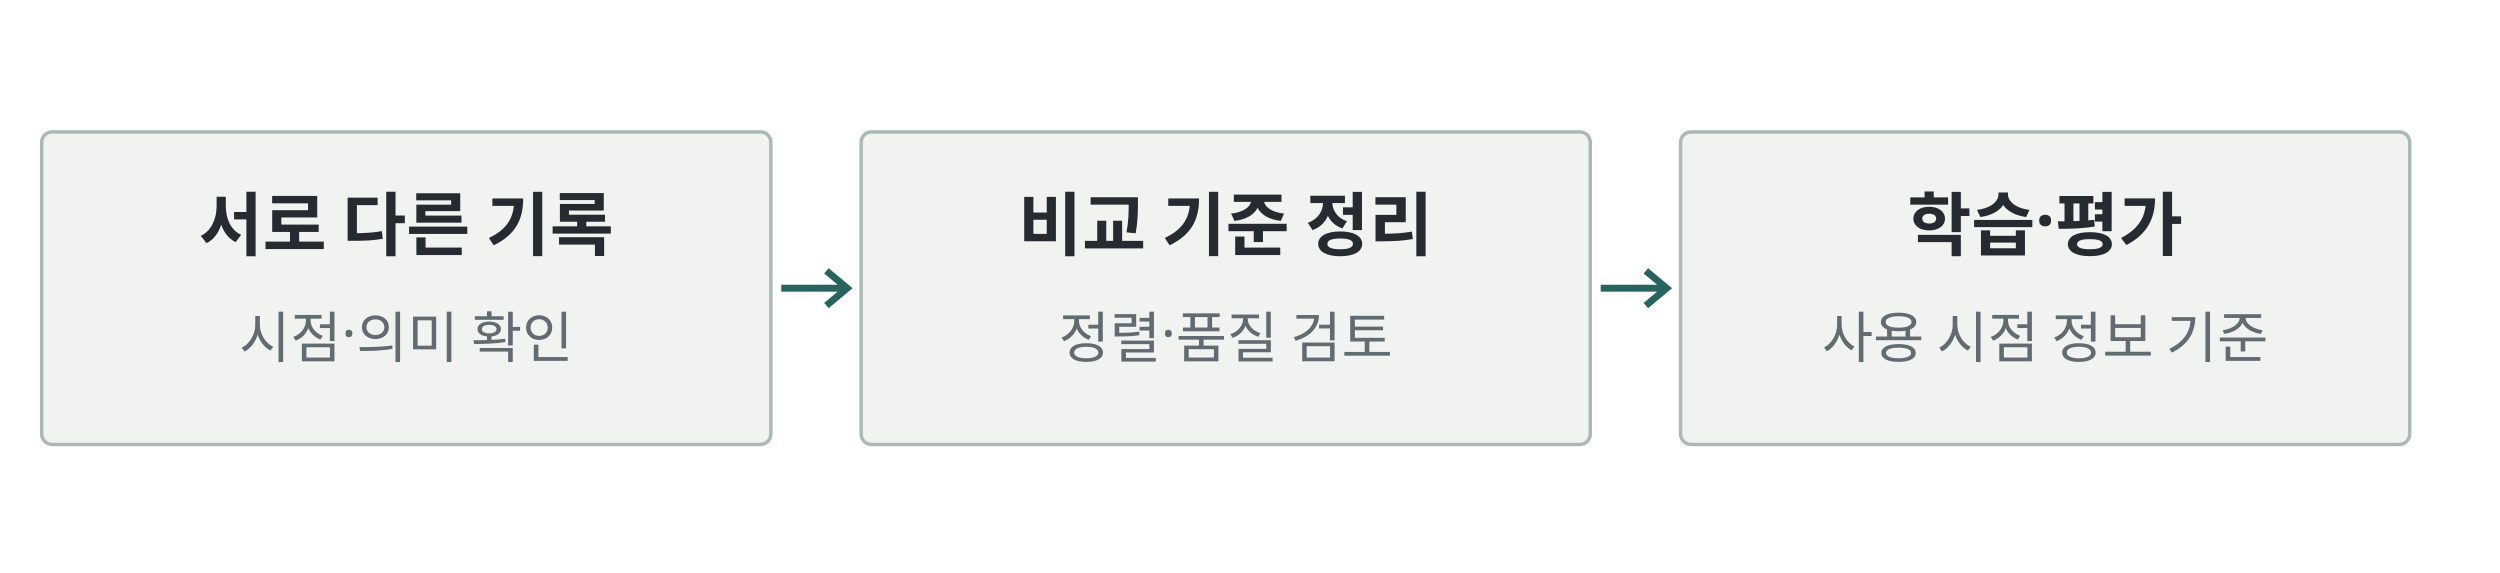
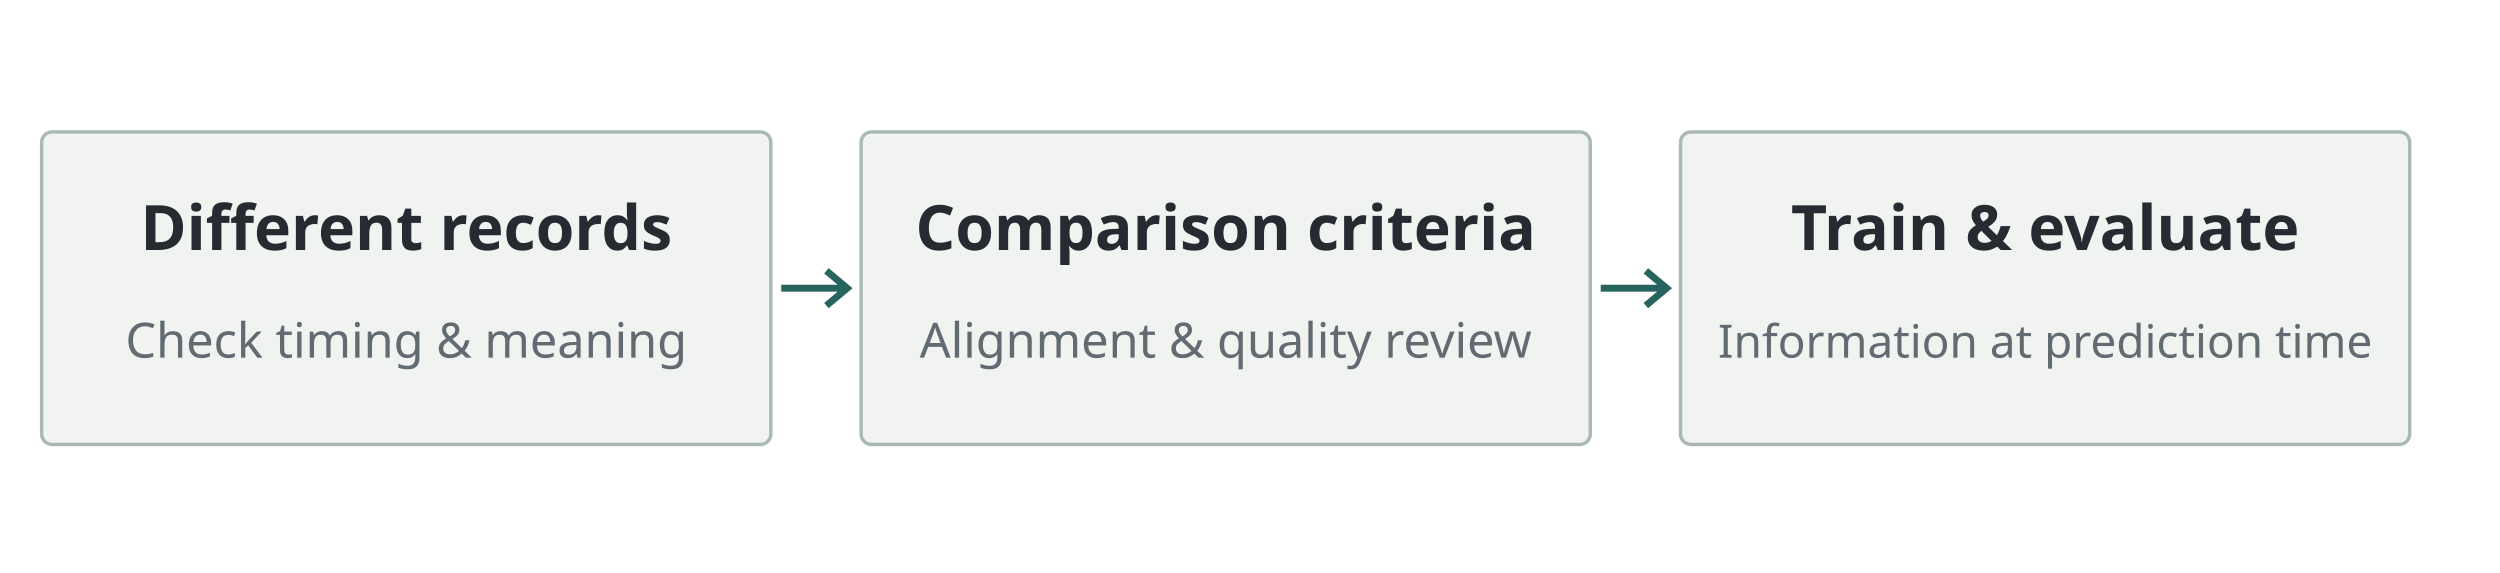
<svg xmlns="http://www.w3.org/2000/svg" viewBox="0 0 720 165">
  <g font-family="system-ui,sans-serif" fill="#252b30">
    <rect x="12" y="38" width="210" height="90" rx="3" fill="#f1f3f1" stroke="#aab9b4" />
-     <text x="117" y="72" text-anchor="middle" font-size="20" font-weight="600">서로 다른 기록</text>
-     <text x="117" y="103" text-anchor="middle" font-size="16" fill="#626b72">시점·의미 확인</text>
+     <text x="117" y="72" text-anchor="middle" font-size="18" font-weight="600">Different records</text>
+     <text x="117" y="103" text-anchor="middle" font-size="14" fill="#626b72">Check timing &amp; meaning</text>
    <path d="M225 83h19m-6-5 6 5-6 5" fill="none" stroke="#28645f" stroke-width="2" />
    <rect x="248" y="38" width="210" height="90" rx="3" fill="#f1f3f1" stroke="#aab9b4" />
-     <text x="353" y="72" text-anchor="middle" font-size="20" font-weight="600">비교 기준 정리</text>
-     <text x="353" y="103" text-anchor="middle" font-size="16" fill="#626b72">정렬·품질 검토</text>
+     <text x="353" y="72" text-anchor="middle" font-size="18" font-weight="600">Comparison criteria</text>
+     <text x="353" y="103" text-anchor="middle" font-size="14" fill="#626b72">Alignment &amp; quality review</text>
    <path d="M461 83h19m-6-5 6 5-6 5" fill="none" stroke="#28645f" stroke-width="2" />
    <rect x="484" y="38" width="210" height="90" rx="3" fill="#f1f3f1" stroke="#aab9b4" />
-     <text x="589" y="72" text-anchor="middle" font-size="20" font-weight="600">학습·평가</text>
-     <text x="589" y="103" text-anchor="middle" font-size="16" fill="#626b72">사용 시점 정보 기준</text>
+     <text x="589" y="72" text-anchor="middle" font-size="18" font-weight="600">Train &amp; evaluate</text>
+     <text x="589" y="103" text-anchor="middle" font-size="13.23" fill="#626b72">Information at prediction time</text>
  </g>
</svg>
